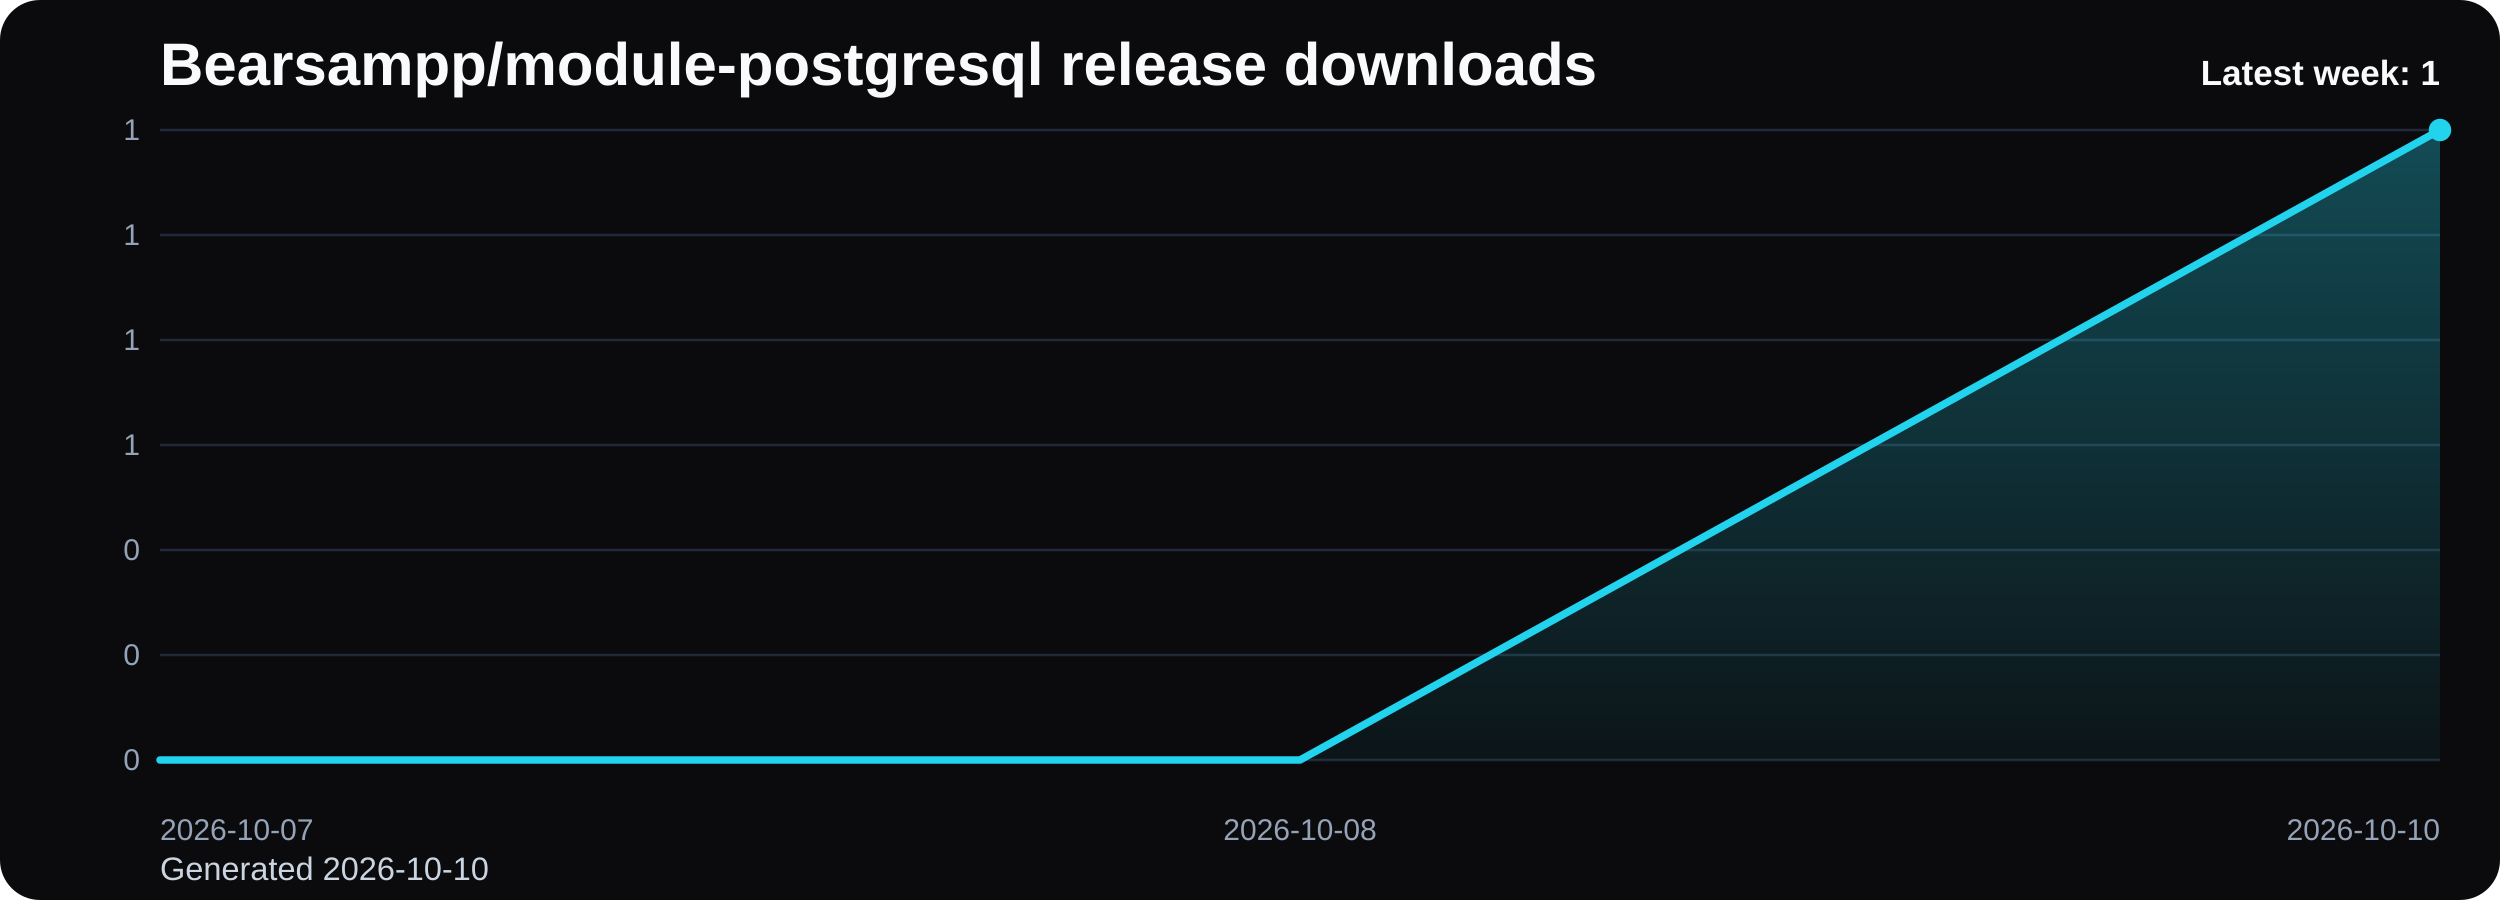
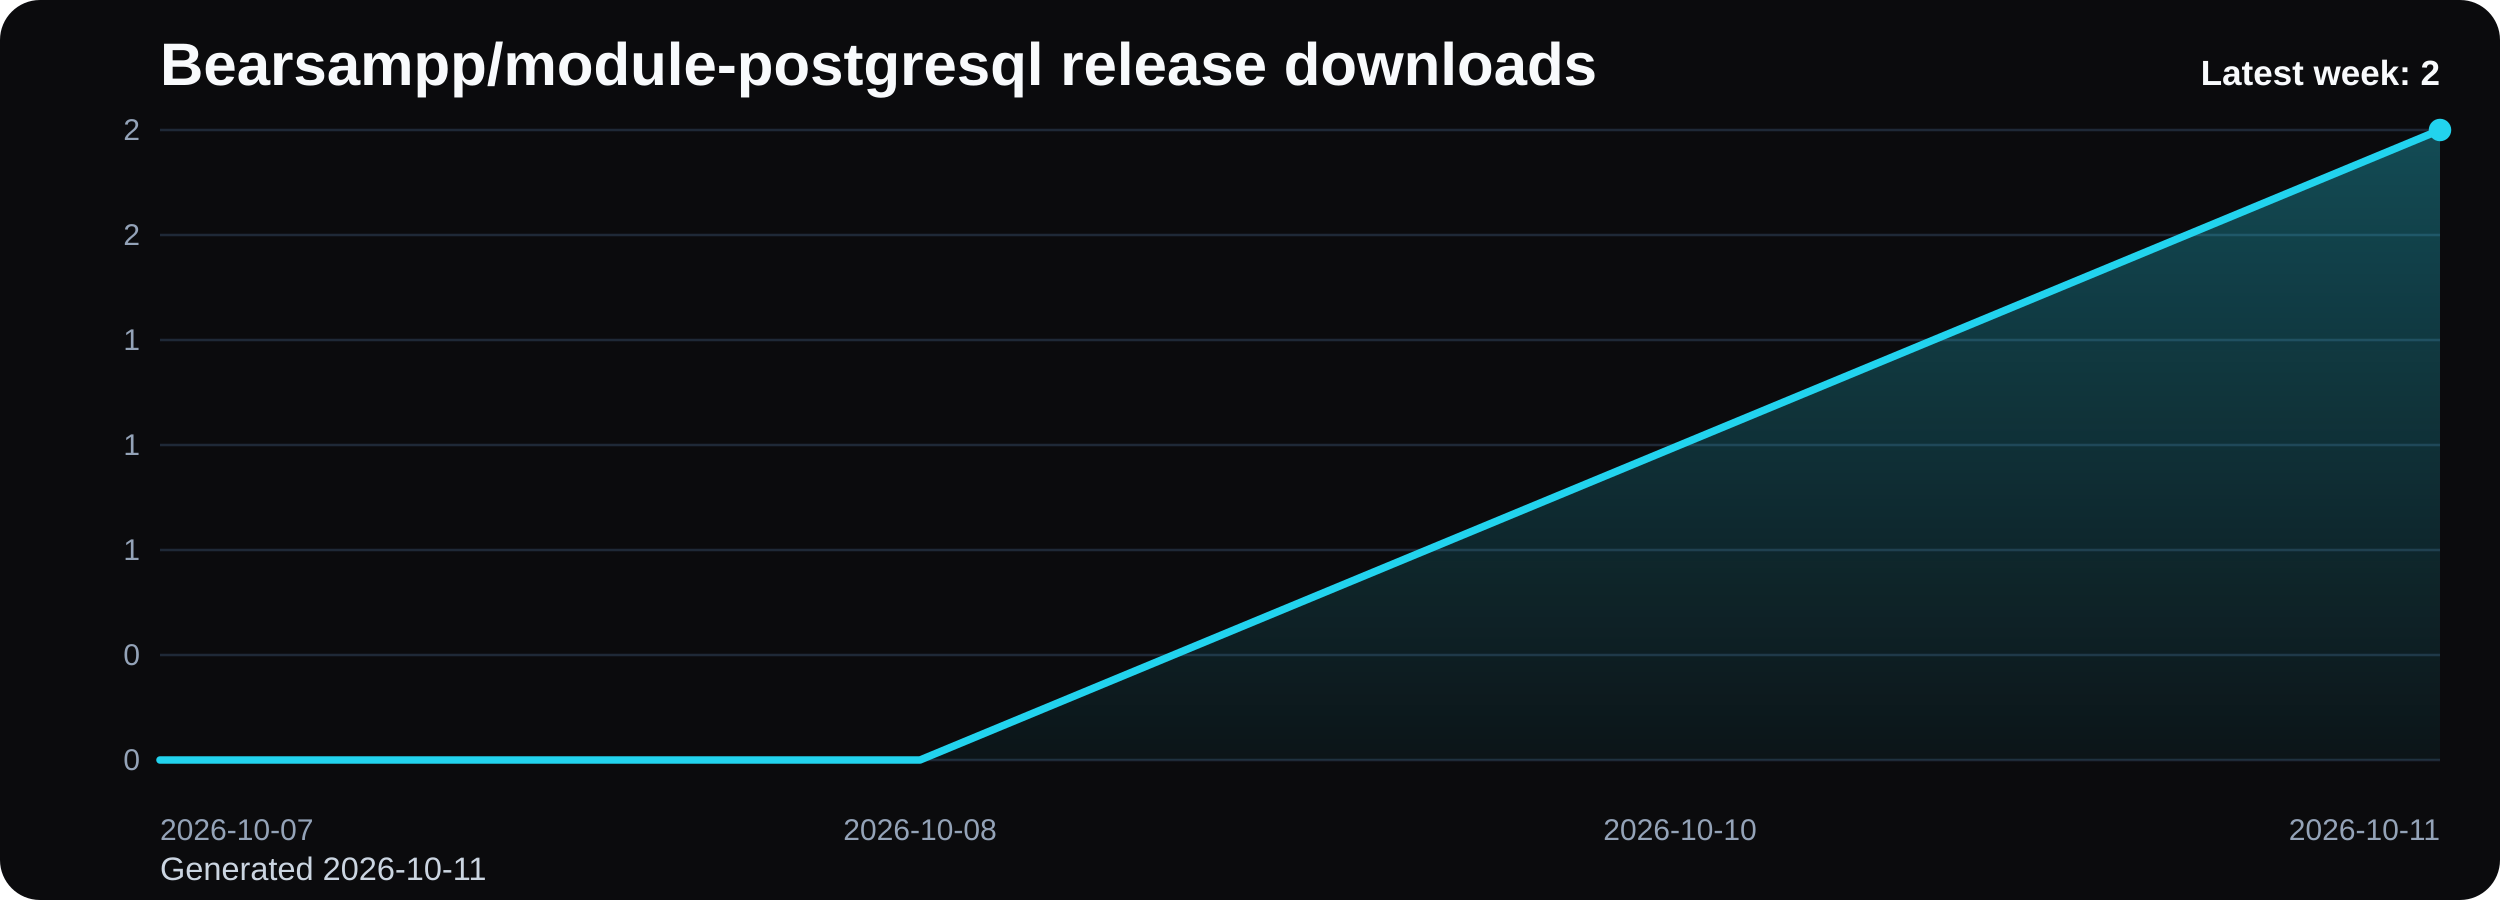
<svg xmlns="http://www.w3.org/2000/svg" viewBox="0 0 1000 360" role="img" aria-label="Bearsampp/module-postgresql release downloads chart">
  <defs>
    <linearGradient id="fill-weekly-black" x1="0" y1="0" x2="0" y2="1">
      <stop offset="0%" stop-color="#22d3ee" stop-opacity="0.32" />
      <stop offset="100%" stop-color="#22d3ee" stop-opacity="0.05" />
    </linearGradient>
    <style>
      .bg { fill: #0b0b0d; }
      .title { font: 700 24px Arial, sans-serif; fill: #f8fafc; }
      .sub { font: 400 13px Arial, sans-serif; fill: #cbd5e1; }
      .grid { stroke: #1f2937; stroke-width: 1; }
      .axis { font: 400 12px Arial, sans-serif; fill: #94a3b8; }
      .line { fill: none; stroke: #22d3ee; stroke-width: 3; stroke-linecap: round; stroke-linejoin: round; }
      .dot { fill: #22d3ee; }
      .value { font: 600 11px Arial, sans-serif; fill: #cbd5e1; }
      .latest { font: 700 14px Arial, sans-serif; fill: #f8fafc; }
    </style>
  </defs>
  <rect class="bg" x="0" y="0" width="1000" height="360" rx="16" />
  <text class="title" x="64" y="34">Bearsampp/module-postgresql release downloads</text>
-   <text class="sub" x="64" y="352">Generated 2026-10-10</text>
+   <text class="sub" x="64" y="352">Generated 2026-10-11</text>
  <line x1="64" y1="52.00" x2="976" y2="52.00" class="grid" />
-   <text x="56" y="56.00" text-anchor="end" class="axis">1</text>
+   <text x="56" y="56.00" text-anchor="end" class="axis">2</text>
  <line x1="64" y1="94.00" x2="976" y2="94.00" class="grid" />
-   <text x="56" y="98.00" text-anchor="end" class="axis">1</text>
+   <text x="56" y="98.00" text-anchor="end" class="axis">2</text>
  <line x1="64" y1="136.00" x2="976" y2="136.00" class="grid" />
  <text x="56" y="140.00" text-anchor="end" class="axis">1</text>
  <line x1="64" y1="178.00" x2="976" y2="178.00" class="grid" />
  <text x="56" y="182.00" text-anchor="end" class="axis">1</text>
  <line x1="64" y1="220.00" x2="976" y2="220.00" class="grid" />
-   <text x="56" y="224.00" text-anchor="end" class="axis">0</text>
+   <text x="56" y="224.00" text-anchor="end" class="axis">1</text>
  <line x1="64" y1="262.00" x2="976" y2="262.00" class="grid" />
  <text x="56" y="266.00" text-anchor="end" class="axis">0</text>
  <line x1="64" y1="304.00" x2="976" y2="304.00" class="grid" />
  <text x="56" y="308.00" text-anchor="end" class="axis">0</text>
-   <path d="M 64.00 304 L 64.00 304.00 L 520.00 304.00 L 976.00 52.00 L 976.00 304 Z" fill="url(#fill-weekly-black)" />
-   <polyline class="line" points="64.00,304.00 520.00,304.00 976.00,52.00" />
+   <path d="M 64.00 304 L 64.00 304.00 L 368.00 304.00 L 672.00 178.00 L 976.00 52.00 L 976.00 304 Z" fill="url(#fill-weekly-black)" />
+   <polyline class="line" points="64.00,304.00 368.00,304.00 672.00,178.00 976.00,52.00" />
  <circle class="dot" cx="976.00" cy="52.00" r="4.5" />
  <text class="axis" x="64.00" y="336" text-anchor="start">2026-10-07</text>
-   <text class="axis" x="520.00" y="336" text-anchor="middle">2026-10-08</text>
-   <text class="axis" x="976.00" y="336" text-anchor="end">2026-10-10</text>
-   <text class="latest" x="976" y="34" text-anchor="end">Latest week: 1</text>
+   <text class="axis" x="368.00" y="336" text-anchor="middle">2026-10-08</text>
+   <text class="axis" x="672.00" y="336" text-anchor="middle">2026-10-10</text>
+   <text class="axis" x="976.00" y="336" text-anchor="end">2026-10-11</text>
+   <text class="latest" x="976" y="34" text-anchor="end">Latest week: 2</text>
</svg>
